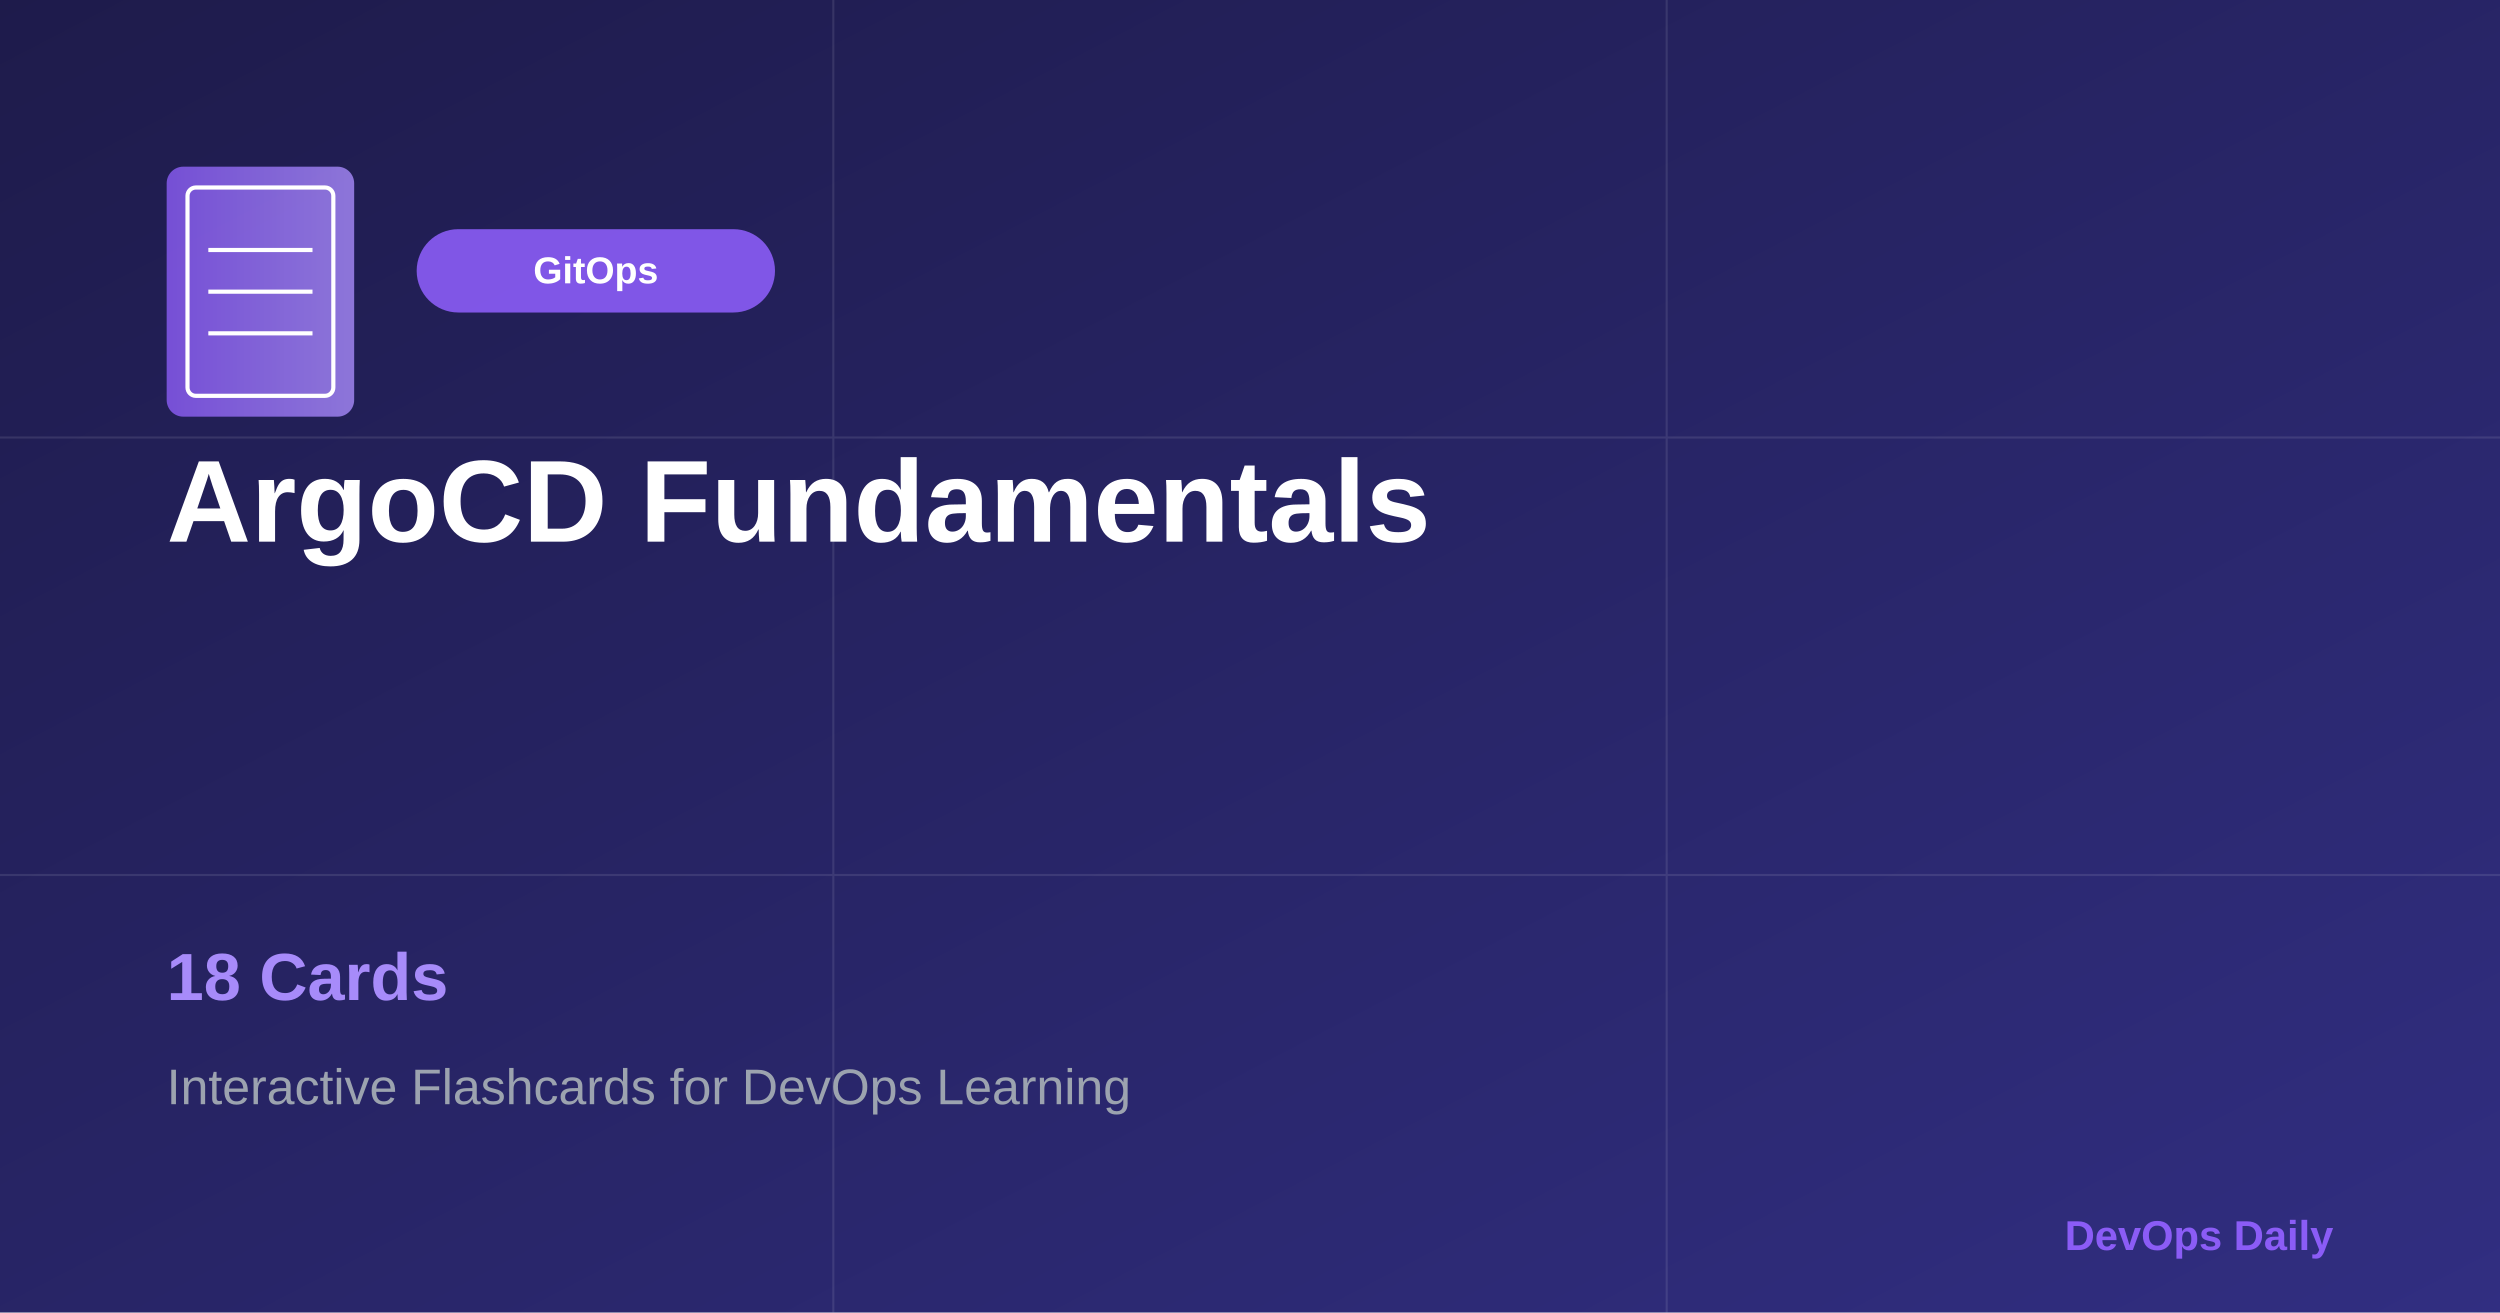
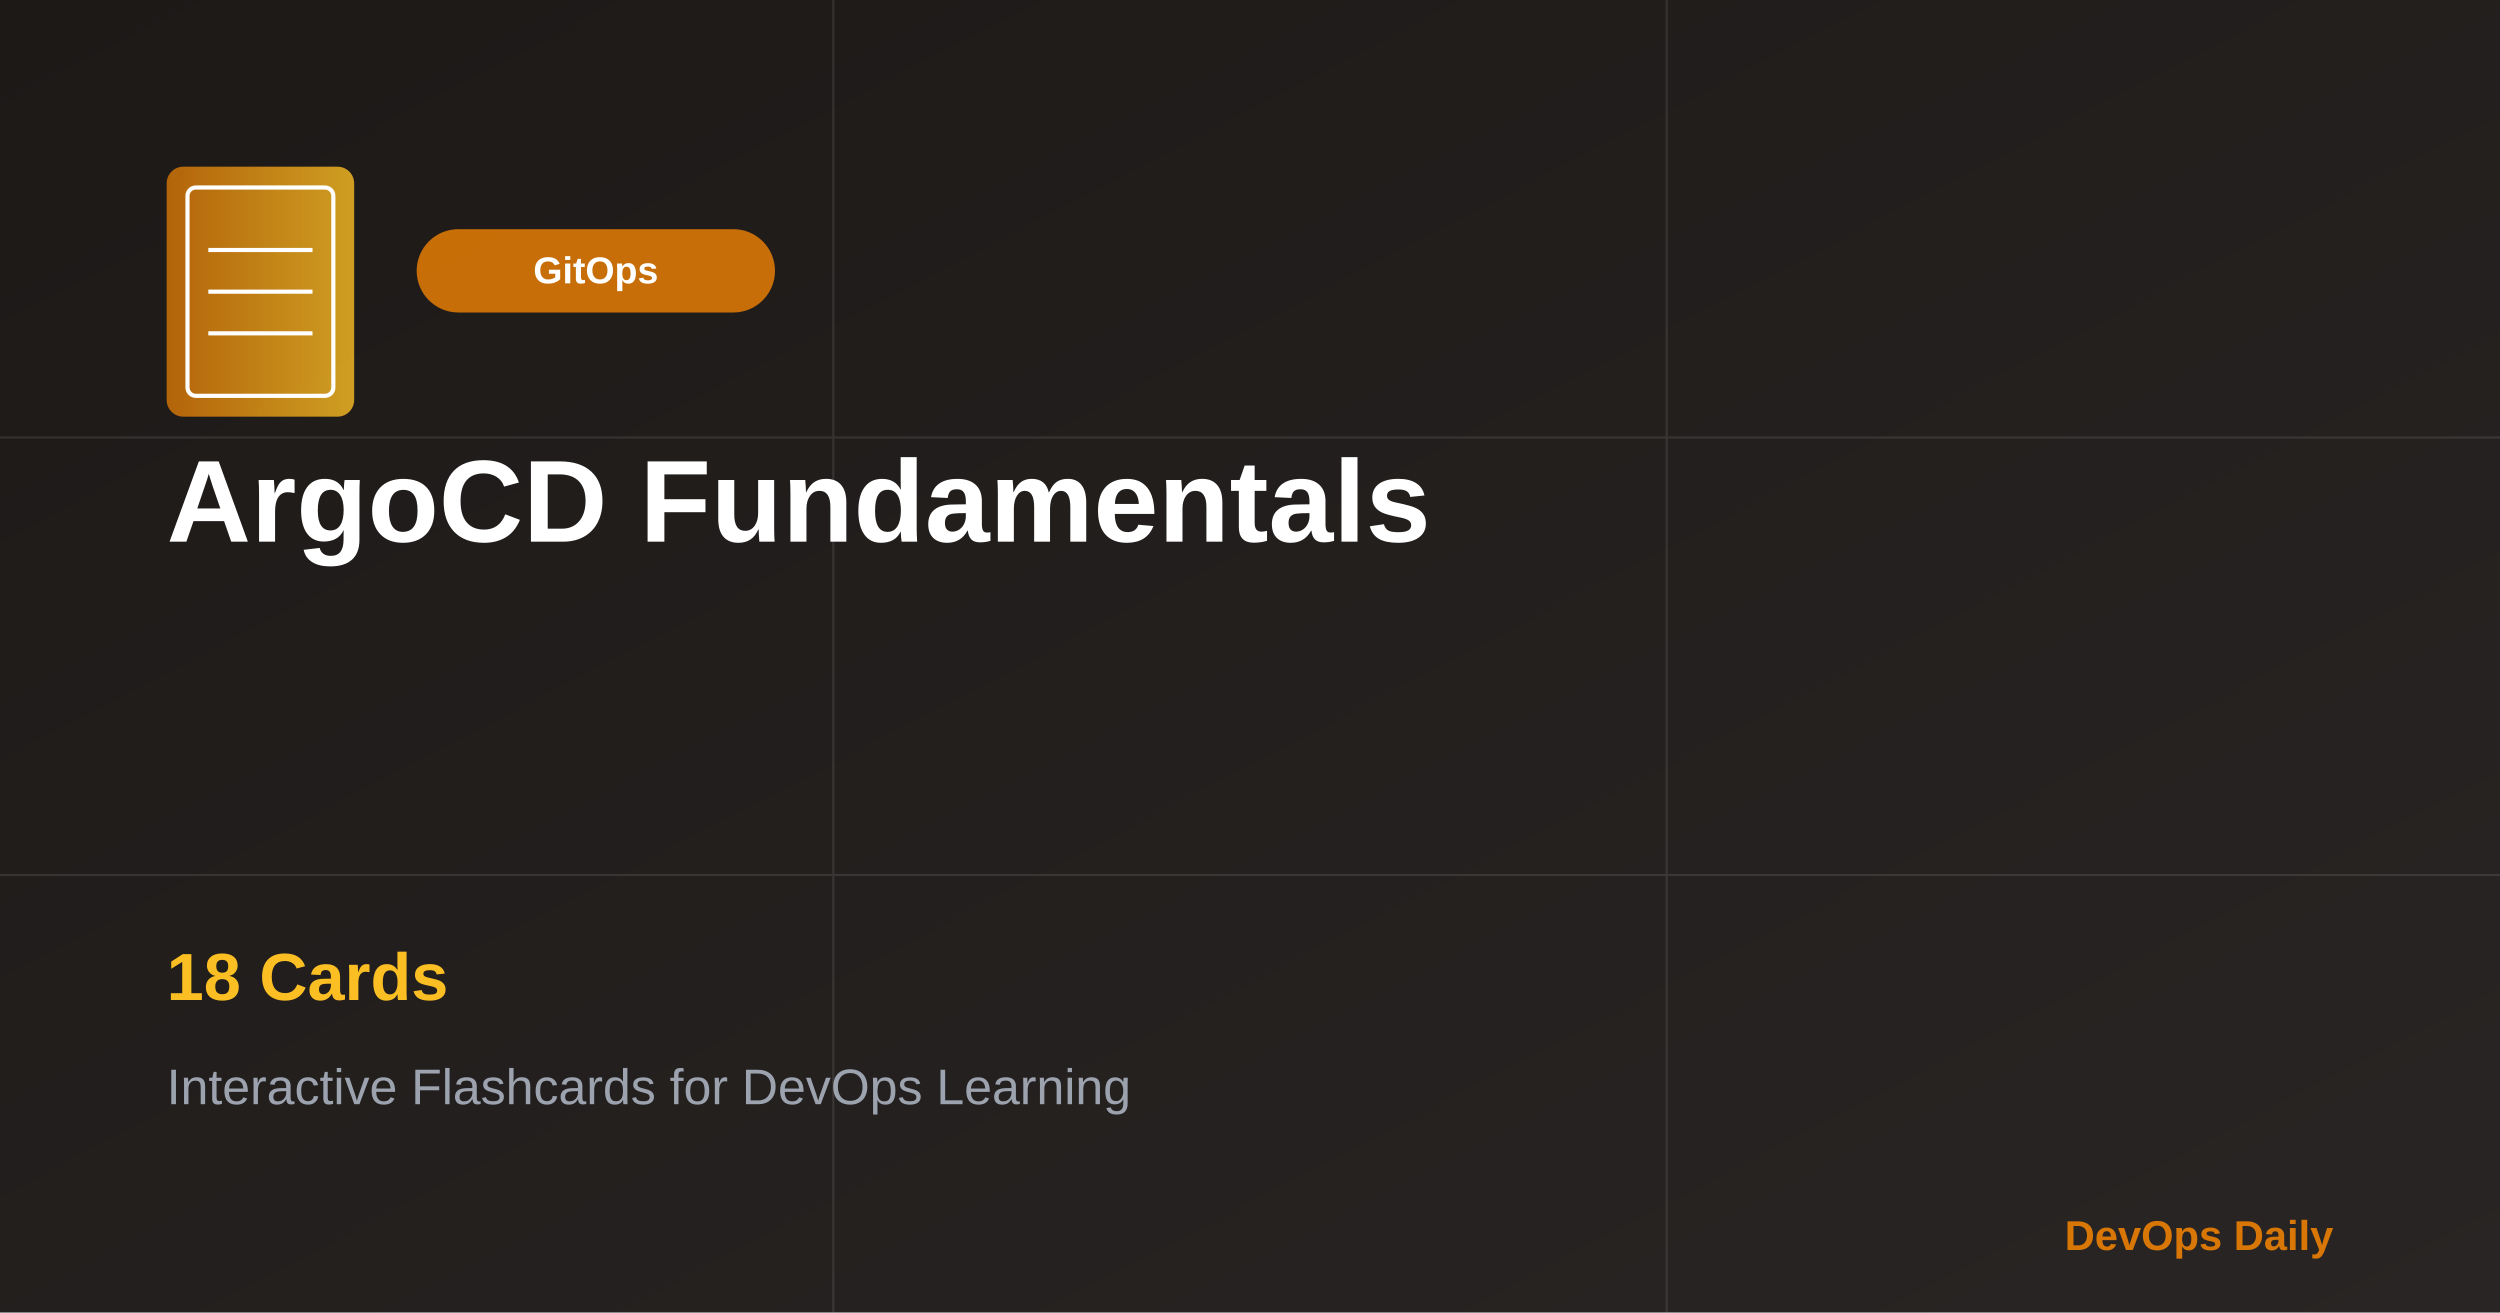
<svg xmlns="http://www.w3.org/2000/svg" width="1200" height="630" viewBox="0 0 1200 630">
  <defs>
    <linearGradient id="bg-gradient" x1="0%" y1="0%" x2="100%" y2="100%">
-       <stop offset="0%" stop-color="#1e1b4b" />
-       <stop offset="100%" stop-color="#312e81" />
+       <stop offset="0%" stop-color="#1c1917" />
+       <stop offset="100%" stop-color="#292524" />
    </linearGradient>
    <linearGradient id="accent-gradient" x1="0%" y1="0%" x2="100%" y2="0%">
-       <stop offset="0%" stop-color="#8b5cf6" />
-       <stop offset="100%" stop-color="#a78bfa" />
+       <stop offset="0%" stop-color="#d97706" />
+       <stop offset="100%" stop-color="#fbbf24" />
    </linearGradient>
  </defs>
  <rect width="1200" height="630" fill="url(#bg-gradient)" />
  <g opacity="0.1">
    <line x1="0" y1="210" x2="1200" y2="210" stroke="#ffffff" stroke-width="1" />
    <line x1="0" y1="420" x2="1200" y2="420" stroke="#ffffff" stroke-width="1" />
    <line x1="400" y1="0" x2="400" y2="630" stroke="#ffffff" stroke-width="1" />
    <line x1="800" y1="0" x2="800" y2="630" stroke="#ffffff" stroke-width="1" />
  </g>
  <g transform="translate(80, 80)">
    <rect x="0" y="0" width="90" height="120" rx="8" fill="url(#accent-gradient)" opacity="0.8" />
    <rect x="10" y="10" width="70" height="100" rx="4" fill="none" stroke="#ffffff" stroke-width="2" />
    <line x1="20" y1="40" x2="70" y2="40" stroke="#ffffff" stroke-width="2" />
    <line x1="20" y1="60" x2="70" y2="60" stroke="#ffffff" stroke-width="2" />
    <line x1="20" y1="80" x2="70" y2="80" stroke="#ffffff" stroke-width="2" />
  </g>
-   <rect x="200" y="110" width="172" height="40" rx="20" fill="#8b5cf6" opacity="0.9" />
+   <rect x="200" y="110" width="172" height="40" rx="20" fill="#d97706" opacity="0.9" />
  <text x="286" y="136" font-family="Arial, sans-serif" font-size="18" font-weight="600" fill="#ffffff" text-anchor="middle">GitOps</text>
  <text x="80" y="260" font-family="Arial, sans-serif" font-size="56" font-weight="bold" fill="#ffffff">ArgoCD Fundamentals</text>
-   <text x="80" y="480" font-family="Arial, sans-serif" font-size="32" font-weight="600" fill="#a78bfa">18 Cards</text>
+   <text x="80" y="480" font-family="Arial, sans-serif" font-size="32" font-weight="600" fill="#fbbf24">18 Cards</text>
  <text x="80" y="530" font-family="Arial, sans-serif" font-size="24" font-weight="400" fill="#9ca3af">Interactive Flashcards for DevOps Learning</text>
-   <text x="1120" y="600" font-family="Arial, sans-serif" font-size="20" font-weight="bold" fill="#8b5cf6" text-anchor="end">DevOps Daily</text>
+   <text x="1120" y="600" font-family="Arial, sans-serif" font-size="20" font-weight="bold" fill="#d97706" text-anchor="end">DevOps Daily</text>
</svg>
